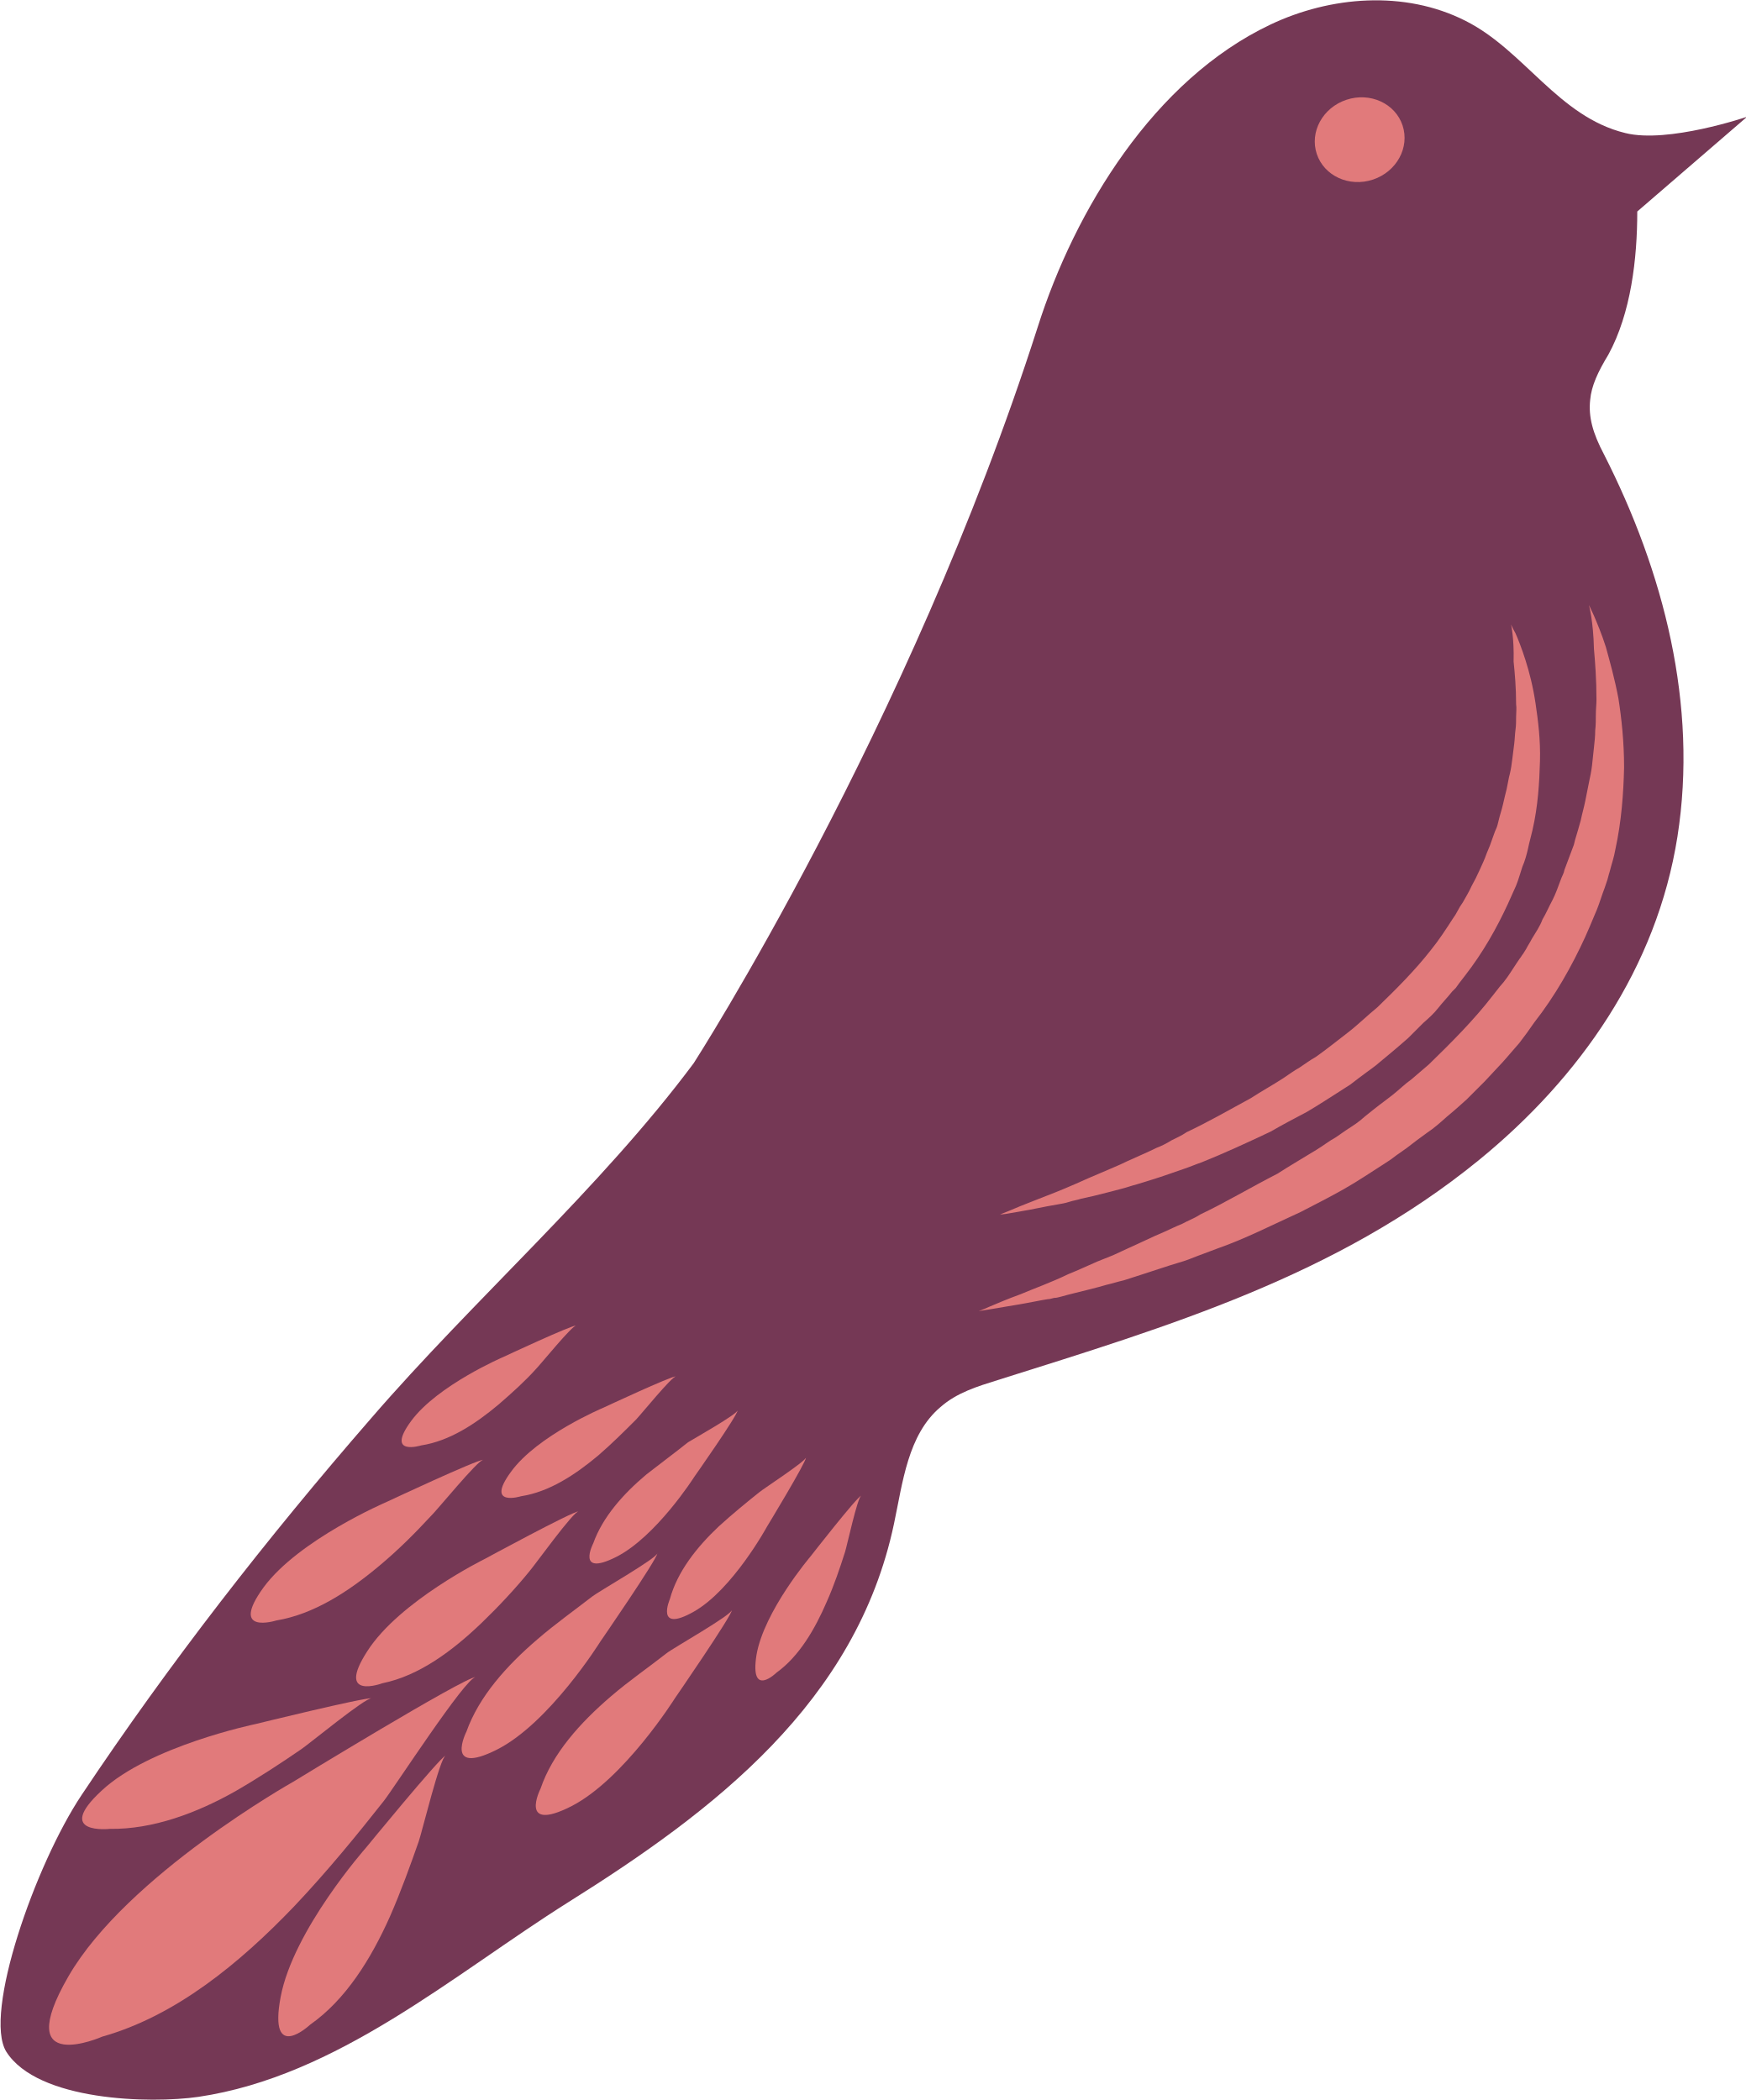
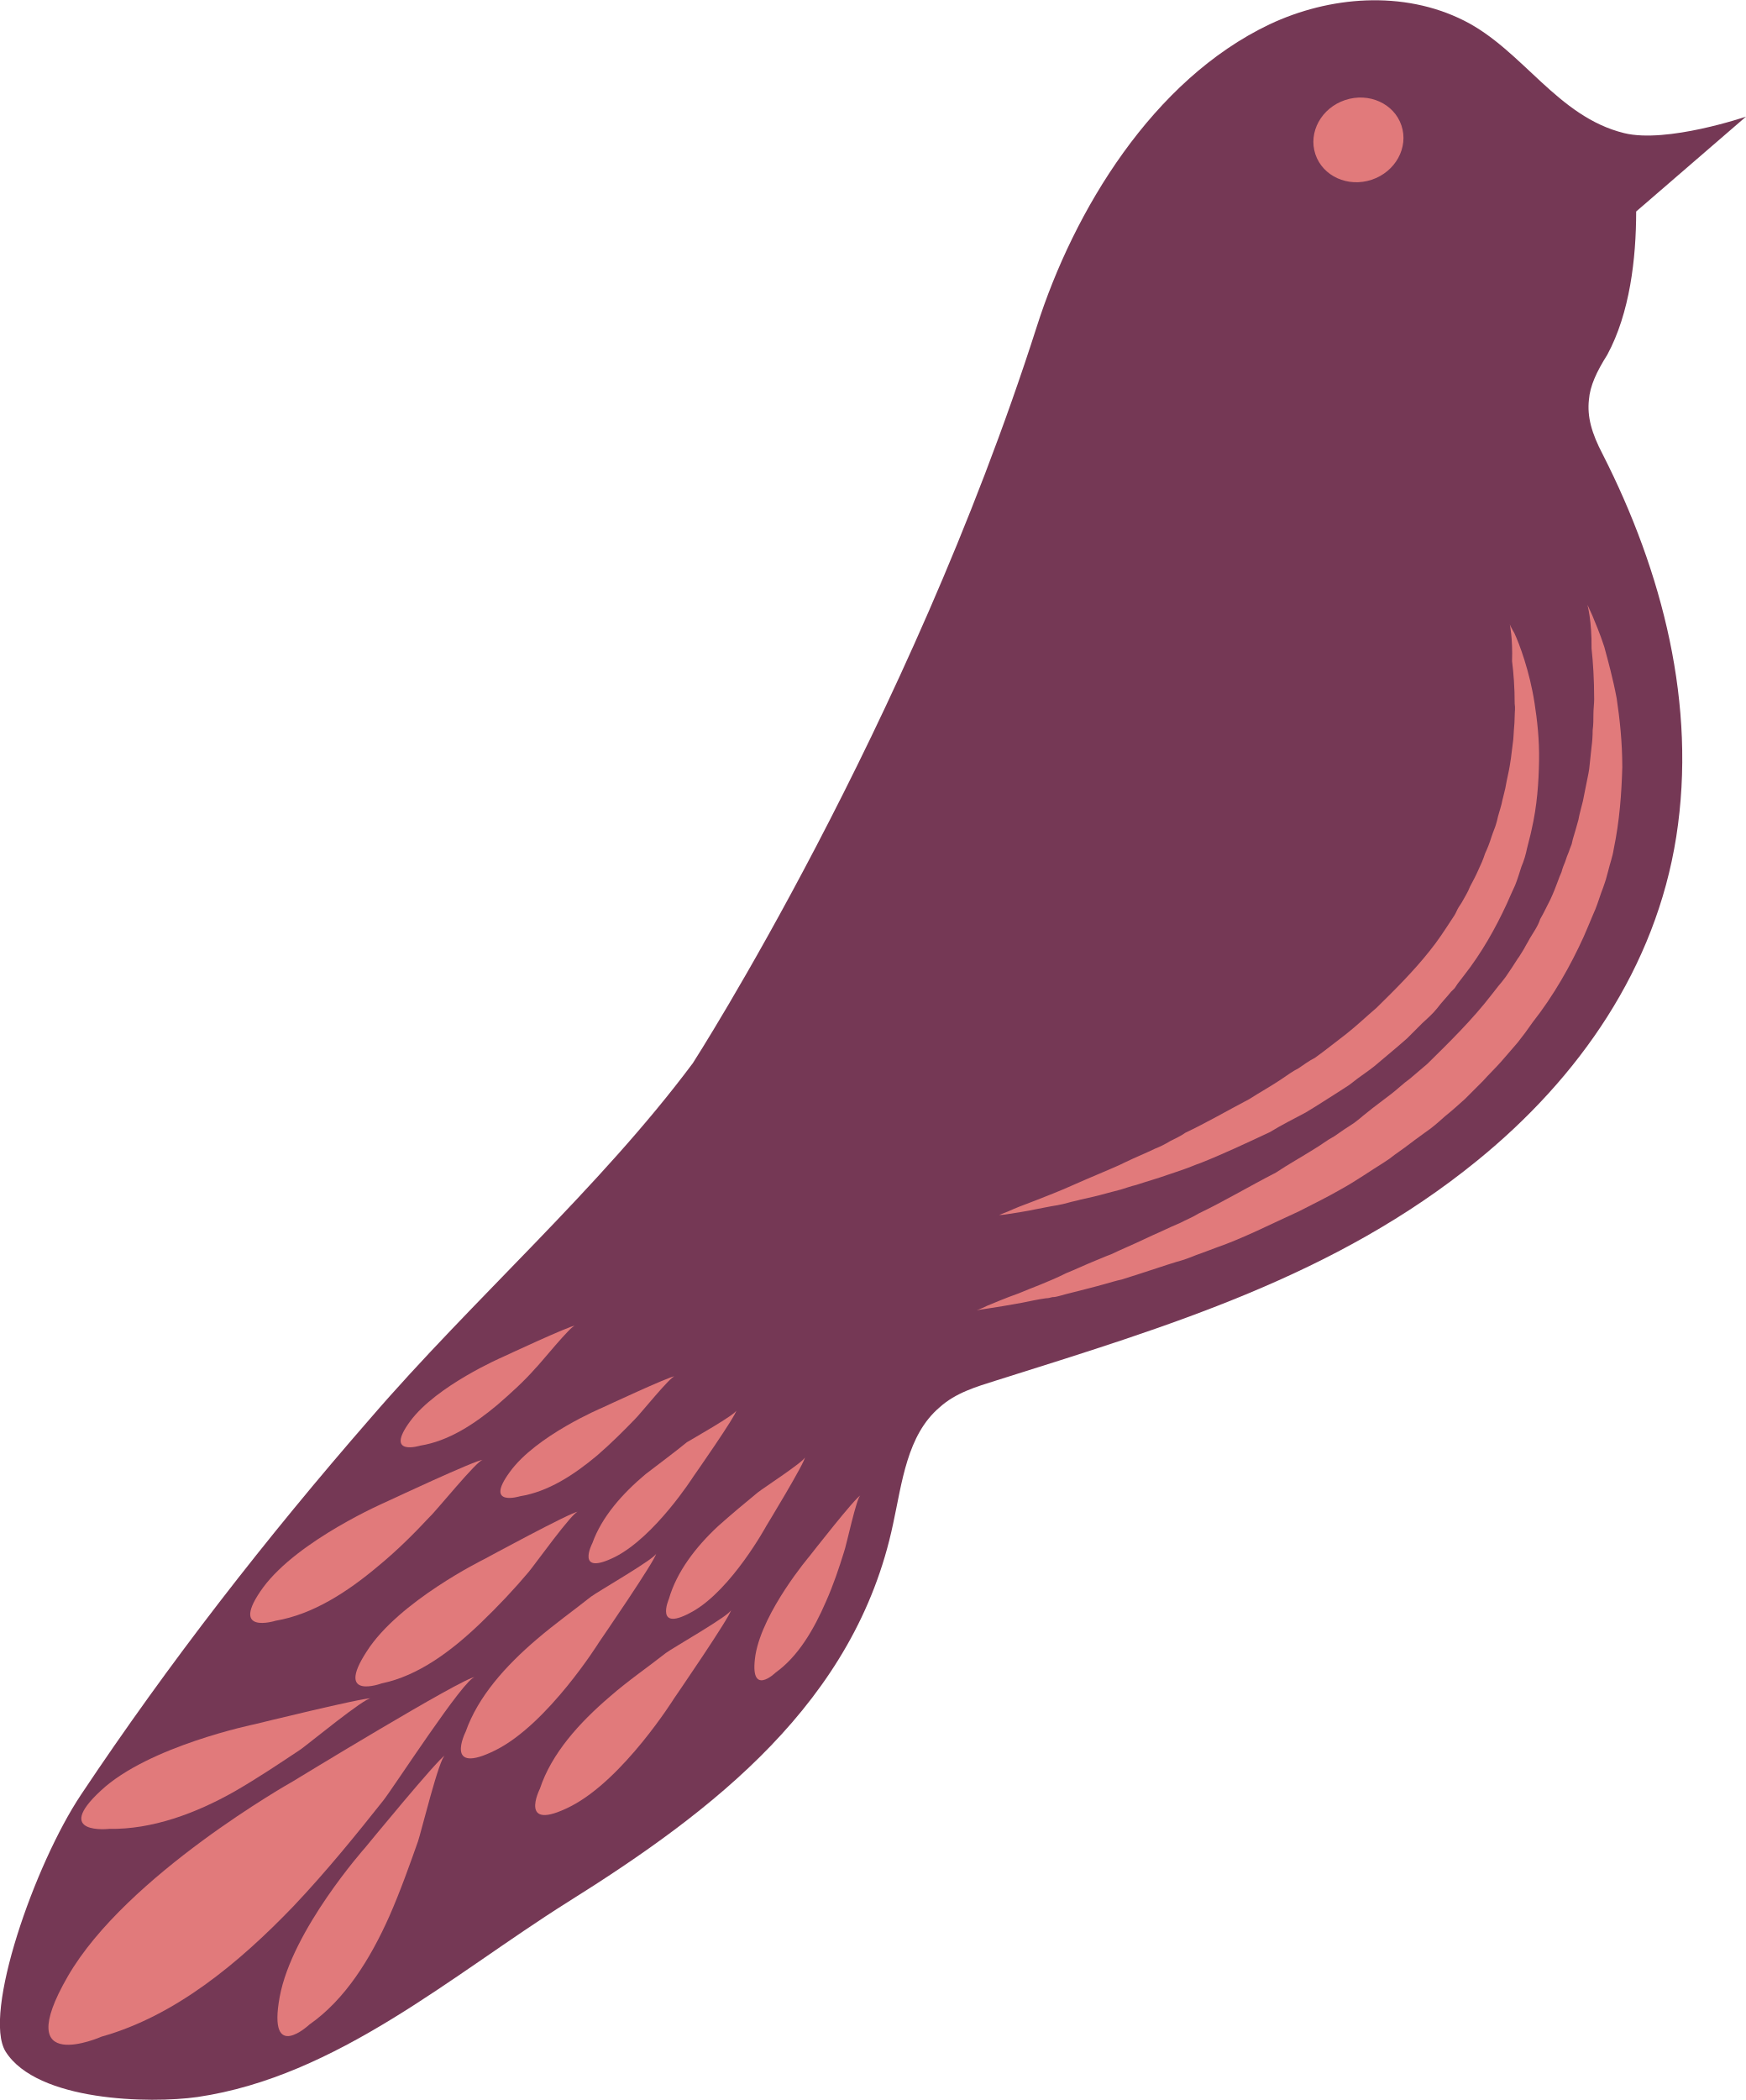
- <svg xmlns="http://www.w3.org/2000/svg" version="1.1" id="Layer_1" x="0px" y="0px" viewBox="255 111.5 278.1 334.6" enable-background="new 255 111.5 278.1 334.6" xml:space="preserve">
-   <path fill="#753855" d="M508.3,175.2c-0.3,2.7,0.4,5.3,2.2,8.7c9.5,18.7,15,39.9,11.7,60.9c-3.3,20.9-15.5,38.4-31.7,51.6  c-22.6,18.4-49.3,26.4-76.6,35c-3.2,1-6.5,2-9.1,4.3c-5.2,4.4-6,12-7.4,18.6c-6,28.4-28.6,45.7-51.9,60.3  c-18.4,11.6-36.7,27.7-58.9,31c-7.6,1.1-25.6,0.7-30.6-7.2c-3.7-6,4.6-29.8,12-40.9c14-21,29.5-40.9,46.1-60  c16.4-19,36.5-36.6,51.4-56.6c0,0,34.3-53.3,54.8-117.3c5.9-18.6,18.5-39.4,37.1-48.2c9.5-4.5,21.3-5.5,31-0.6  c9.4,4.7,14.8,15.3,25.5,17.9c6.8,1.7,19.4-2.6,19.4-2.6l-17.5,15.1c0,7.5-1,16.2-4.6,22.8C509.5,170.8,508.5,173,508.3,175.2z" />
-   <ellipse transform="matrix(0.3165 0.9486 -0.9486 0.3165 449.243 -355.9503)" fill="#E17A7B" cx="471.6" cy="133.8" rx="6.7" ry="7.2" />
+ <svg xmlns="http://www.w3.org/2000/svg" version="1.1" id="Layer_1" x="0px" y="0px" viewBox="190.3 0 465.6 560" enable-background="new 190.3 0 465.6 560" xml:space="preserve">
+   <path fill="#753855" d="M614.1,106.6c-0.5,4.5,0.7,8.9,3.7,14.6c15.9,31.3,25.1,66.8,19.6,101.9c-5.5,35-25.9,64.3-53.1,86.4  c-37.8,30.8-82.5,44.2-128.2,58.6c-5.4,1.7-10.9,3.3-15.2,7.2c-8.7,7.4-10,20.1-12.4,31.1c-10,47.5-47.9,76.5-86.9,100.9  c-30.8,19.4-61.4,46.4-98.6,51.9c-12.7,1.8-42.8,1.2-51.2-12.1c-6.2-10,7.7-49.9,20.1-68.5c23.4-35.1,49.4-68.5,77.2-100.4  c27.4-31.8,61.1-61.3,86-94.7c0,0,57.4-89.2,91.7-196.3c9.9-31.1,31-65.9,62.1-80.7c15.9-7.5,35.6-9.2,51.9-1  c15.7,7.9,24.8,25.6,42.7,30c11.4,2.8,32.5-4.4,32.5-4.4l-29.3,25.3c0,12.6-1.7,27.1-7.7,38.2C616.1,99.2,614.4,102.9,614.1,106.6z" />
+   <ellipse transform="matrix(0.9486 -0.3165 0.3165 0.9486 16.6189 176.8199)" fill="#E17A7B" cx="552.6" cy="37.3" rx="12.1" ry="11.2" />
  <g>
-     <path fill="#E17A7B" d="M508.1,207.9c0,0,0.3,0.6,0.8,1.7c0.5,1.2,1.2,2.8,1.9,5c0.6,2.2,1.4,5,2,8.2c0.5,3.2,0.9,6.9,0.9,11   c-0.1,4.1-0.4,8.5-1.4,13.1c-0.2,1.2-0.6,2.3-0.9,3.5c-0.2,0.6-0.3,1.2-0.5,1.7c-0.2,0.6-0.4,1.2-0.6,1.7c-0.4,1.2-0.8,2.4-1.3,3.5   c-0.5,1.2-1,2.4-1.5,3.5c-2.1,4.6-4.8,9.4-8.1,13.6l-1.2,1.7l-0.6,0.8l-0.6,0.8c-0.9,1-1.7,2-2.7,3.1c-0.9,1-1.9,2-2.8,3l-2.9,2.9   c-1,0.9-2,1.8-3.1,2.7c-1,0.9-2,1.8-3.2,2.6c-1.1,0.8-2.2,1.6-3.2,2.4l-1.7,1.2l-0.8,0.6l-0.9,0.6c-2.2,1.4-4.4,2.9-6.7,4.2   s-4.5,2.4-6.8,3.6c-4.6,2.1-8.9,4.3-13.2,5.8c-1.1,0.4-2.1,0.8-3.2,1.2c-1,0.4-2,0.8-3.1,1.1c-2,0.6-4,1.3-5.9,1.9   c-0.9,0.3-1.9,0.6-2.8,0.9c-0.9,0.2-1.8,0.5-2.7,0.7c-1.7,0.5-3.4,0.9-5,1.3c-0.8,0.2-1.6,0.4-2.3,0.6c-0.4,0.1-0.7,0.2-1.1,0.2   c-0.4,0.1-0.7,0.2-1,0.2c-1.3,0.2-2.6,0.5-3.8,0.7c-2.3,0.4-4.1,0.7-5.3,0.9c-1.3,0.2-1.9,0.3-1.9,0.3s0.6-0.2,1.7-0.7   c1.2-0.5,2.8-1.2,5-2c2.1-0.9,4.7-1.8,7.6-3.2c1.5-0.6,3-1.3,4.6-2c0.8-0.3,1.7-0.7,2.5-1c0.9-0.4,1.7-0.8,2.6-1.2   c1.8-0.8,3.6-1.7,5.5-2.5c0.9-0.4,1.9-0.9,2.9-1.3c0.9-0.5,2-0.9,2.9-1.5c4-1.9,8-4.3,12.3-6.5c2-1.3,4.1-2.5,6.2-3.8   c1-0.6,2-1.4,3.1-2c1-0.7,2-1.4,3.1-2.1l0.8-0.6l0.7-0.6l1.5-1.2c1-0.8,2-1.5,3-2.3s1.9-1.7,2.9-2.4l2.8-2.4   c3.6-3.5,7.2-7.1,10.2-11l1.1-1.4l0.6-0.7l0.6-0.8c0.7-1,1.3-2,2-3c0.2-0.2,0.3-0.5,0.5-0.7l0.5-0.8c0.3-0.6,0.6-1,0.9-1.6   c0.6-1,1.3-2,1.7-3.1c0.6-1,1-2,1.6-3.1c0.5-1,0.9-2.1,1.3-3.2c0.2-0.6,0.5-1,0.6-1.6c0.2-0.6,0.4-1,0.6-1.6c0.2-0.6,0.4-1,0.6-1.6   l0.3-0.8l0.2-0.8c0.3-1,0.6-2,0.9-3.1c0.2-1,0.5-2,0.7-3c0.2-1,0.4-2,0.6-3c0.2-0.9,0.4-1.9,0.5-2.8c0.1-0.9,0.2-1.9,0.3-2.8   c0.1-0.9,0.2-1.8,0.2-2.7c0.1-0.9,0.1-1.7,0.1-2.5c0-0.9,0.1-1.7,0.1-2.4c0-3.2-0.2-5.9-0.4-8.1   C508.8,210.4,508.1,207.9,508.1,207.9z" />
+     <path fill="#E17A7B" d="M613.7,161.3c0,0,0.5,1,1.3,2.8c0.8,2,2,4.7,3.2,8.4c1,3.7,2.3,8.4,3.3,13.7c0.8,5.4,1.5,11.5,1.5,18.4   c-0.2,6.9-0.7,14.2-2.3,21.9c-0.3,2-1,3.8-1.5,5.9c-0.3,1-0.5,2-0.8,2.8c-0.3,1-0.7,2-1,2.8c-0.7,2-1.3,4-2.2,5.9   c-0.8,2-1.7,4-2.5,5.9c-3.5,7.7-8,15.7-13.6,22.8l-2,2.8l-1,1.3l-1,1.3c-1.5,1.7-2.8,3.3-4.5,5.2c-1.5,1.7-3.2,3.3-4.7,5l-4.9,4.9   c-1.7,1.5-3.3,3-5.2,4.5c-1.7,1.5-3.3,3-5.4,4.4c-1.8,1.3-3.7,2.7-5.4,4l-2.8,2l-1.3,1l-1.5,1c-3.7,2.3-7.4,4.9-11.2,7   c-3.8,2.2-7.5,4-11.4,6c-7.7,3.5-14.9,7.2-22.1,9.7c-1.8,0.7-3.5,1.3-5.4,2c-1.7,0.7-3.3,1.3-5.2,1.8c-3.3,1-6.7,2.2-9.9,3.2   c-1.5,0.5-3.2,1-4.7,1.5c-1.5,0.3-3,0.8-4.5,1.2c-2.8,0.8-5.7,1.5-8.4,2.2c-1.3,0.3-2.7,0.7-3.8,1c-0.7,0.2-1.2,0.3-1.8,0.3   c-0.7,0.2-1.2,0.3-1.7,0.3c-2.2,0.3-4.4,0.8-6.4,1.2c-3.8,0.7-6.9,1.2-8.9,1.5c-2.2,0.3-3.2,0.5-3.2,0.5s1-0.3,2.8-1.2   c2-0.8,4.7-2,8.4-3.3c3.5-1.5,7.9-3,12.7-5.4c2.5-1,5-2.2,7.7-3.3c1.3-0.5,2.8-1.2,4.2-1.7c1.5-0.7,2.8-1.3,4.4-2   c3-1.3,6-2.8,9.2-4.2c1.5-0.7,3.2-1.5,4.9-2.2c1.5-0.8,3.3-1.5,4.9-2.5c6.7-3.2,13.4-7.2,20.6-10.9c3.3-2.2,6.9-4.2,10.4-6.4   c1.7-1,3.3-2.3,5.2-3.3c1.7-1.2,3.3-2.3,5.2-3.5l1.3-1l1.2-1l2.5-2c1.7-1.3,3.3-2.5,5-3.8c1.7-1.3,3.2-2.8,4.9-4l4.7-4   c6-5.9,12.1-11.9,17.1-18.4l1.8-2.3l1-1.2l1-1.3c1.2-1.7,2.2-3.3,3.3-5c0.3-0.3,0.5-0.8,0.8-1.2l0.8-1.3c0.5-1,1-1.7,1.5-2.7   c1-1.7,2.2-3.3,2.8-5.2c1-1.7,1.7-3.3,2.7-5.2c0.8-1.7,1.5-3.5,2.2-5.4c0.3-1,0.8-1.7,1-2.7c0.3-1,0.7-1.7,1-2.7   c0.3-1,0.7-1.7,1-2.7l0.5-1.3l0.3-1.3c0.5-1.7,1-3.3,1.5-5.2c0.3-1.7,0.8-3.3,1.2-5c0.3-1.7,0.7-3.3,1-5c0.3-1.5,0.7-3.2,0.8-4.7   c0.2-1.5,0.3-3.2,0.5-4.7c0.2-1.5,0.3-3,0.3-4.5c0.2-1.5,0.2-2.8,0.2-4.2c0-1.5,0.2-2.8,0.2-4c0-5.4-0.3-9.9-0.7-13.6   C614.9,165.5,613.7,161.3,613.7,161.3z" />
  </g>
  <g>
-     <path fill="#E17A7B" d="M495.7,211c0,0,0.2,0.5,0.7,1.4c0.4,0.9,1,2.4,1.6,4.3c0.6,1.9,1.2,4.2,1.6,6.9c0.4,2.7,0.8,5.8,0.7,9.2   c-0.1,3.4-0.3,7.1-1.2,11c-0.2,0.9-0.5,1.9-0.7,2.9c-0.2,0.9-0.5,2-0.9,2.9c-0.3,0.9-0.6,2-1,3c-0.4,0.9-0.9,2-1.3,2.9   c-1.8,3.9-4,7.8-6.8,11.4l-1,1.3l-0.5,0.7l-0.6,0.6c-0.7,0.9-1.5,1.7-2.2,2.6c-0.7,0.9-1.6,1.7-2.4,2.4l-2.4,2.4   c-1.7,1.5-3.5,3-5.2,4.4c-0.9,0.7-1.8,1.3-2.7,2l-1.3,1c-0.5,0.3-0.9,0.6-1.4,0.9c-1.9,1.2-3.7,2.4-5.6,3.5c-1.9,1-3.8,2-5.7,3.1   c-3.8,1.8-7.5,3.5-11,4.9c-0.9,0.3-1.8,0.7-2.7,1c-0.9,0.3-1.7,0.6-2.6,0.9c-1.7,0.6-3.4,1.1-5,1.6c-0.8,0.2-1.6,0.5-2.4,0.7   c-0.8,0.2-1.5,0.4-2.3,0.6c-1.5,0.4-2.8,0.7-4.2,1c-0.6,0.2-1.3,0.3-1.9,0.5c-0.6,0.2-1.2,0.3-1.8,0.4c-1.2,0.2-2.2,0.4-3.2,0.6   c-1.9,0.4-3.4,0.6-4.4,0.8c-1,0.2-1.6,0.2-1.6,0.2s0.5-0.2,1.5-0.6c0.9-0.4,2.4-1,4.2-1.7c1.8-0.7,3.9-1.5,6.4-2.6   c1.3-0.6,2.5-1.1,3.9-1.7c0.7-0.3,1.4-0.6,2.1-0.9s1.4-0.6,2.2-1c1.5-0.7,3-1.3,4.6-2.1c0.8-0.3,1.6-0.7,2.4-1.2   c0.8-0.4,1.7-0.8,2.4-1.3c3.4-1.6,6.7-3.5,10.2-5.4c1.7-1.1,3.5-2.1,5.2-3.2c0.9-0.6,1.7-1.2,2.6-1.7c0.9-0.6,1.7-1.2,2.6-1.7   c1.7-1.2,3.3-2.5,5-3.8c1.7-1.3,3.2-2.8,4.8-4.1c3-2.9,6-5.9,8.5-9.1c1.3-1.6,2.4-3.3,3.5-5c0.3-0.4,0.6-0.9,0.8-1.3   c0.2-0.4,0.5-0.9,0.8-1.3c0.5-0.9,1-1.7,1.4-2.6c0.5-0.9,0.9-1.7,1.3-2.6c0.4-0.9,0.8-1.7,1.1-2.6c0.4-0.9,0.7-1.7,1-2.6   c0.2-0.5,0.3-0.9,0.5-1.3s0.3-0.9,0.4-1.3c0.2-0.9,0.5-1.7,0.7-2.6s0.4-1.7,0.6-2.5c0.2-0.9,0.3-1.7,0.5-2.4   c0.2-0.8,0.3-1.6,0.4-2.4c0.1-0.8,0.2-1.6,0.3-2.4c0.1-0.8,0.1-1.5,0.2-2.2s0.1-1.4,0.1-2.1c0-0.7,0.1-1.3,0-2   c0-2.6-0.2-4.9-0.4-6.8C496.2,213.2,495.7,211,495.7,211z" />
+     <path fill="#E17A7B" d="M593,166.5c0,0,0.3,0.8,1.2,2.3c0.7,1.5,1.7,4,2.7,7.2c1,3.2,2,7,2.7,11.5c0.7,4.5,1.3,9.7,1.2,15.4   s-0.5,11.9-2,18.4c-0.3,1.5-0.8,3.2-1.2,4.9c-0.3,1.5-0.8,3.3-1.5,4.9c-0.5,1.5-1,3.3-1.7,5c-0.7,1.5-1.5,3.3-2.2,4.9   c-3,6.5-6.7,13.1-11.4,19.1l-1.7,2.2l-0.8,1.2l-1,1c-1.2,1.5-2.5,2.8-3.7,4.4c-1.2,1.5-2.7,2.8-4,4l-4,4c-2.8,2.5-5.9,5-8.7,7.4   c-1.5,1.2-3,2.2-4.5,3.3l-2.2,1.7c-0.8,0.5-1.5,1-2.3,1.5c-3.2,2-6.2,4-9.4,5.9c-3.2,1.7-6.4,3.3-9.5,5.2c-6.4,3-12.6,5.9-18.4,8.2   c-1.5,0.5-3,1.2-4.5,1.7c-1.5,0.5-2.8,1-4.4,1.5c-2.8,1-5.7,1.8-8.4,2.7c-1.3,0.3-2.7,0.8-4,1.2c-1.3,0.3-2.5,0.7-3.8,1   c-2.5,0.7-4.7,1.2-7,1.7c-1,0.3-2.2,0.5-3.2,0.8c-1,0.3-2,0.5-3,0.7c-2,0.3-3.7,0.7-5.4,1c-3.2,0.7-5.7,1-7.4,1.3   c-1.7,0.3-2.7,0.3-2.7,0.3s0.8-0.3,2.5-1c1.5-0.7,4-1.7,7-2.8c3-1.2,6.5-2.5,10.7-4.4c2.2-1,4.2-1.8,6.5-2.8c1.2-0.5,2.3-1,3.5-1.5   s2.3-1,3.7-1.7c2.5-1.2,5-2.2,7.7-3.5c1.3-0.5,2.7-1.2,4-2c1.3-0.7,2.8-1.3,4-2.2c5.7-2.7,11.2-5.9,17.1-9c2.8-1.8,5.9-3.5,8.7-5.4   c1.5-1,2.8-2,4.4-2.8c1.5-1,2.8-2,4.4-2.8c2.8-2,5.5-4.2,8.4-6.4c2.8-2.2,5.4-4.7,8-6.9c5-4.9,10-9.9,14.2-15.2   c2.2-2.7,4-5.5,5.9-8.4c0.5-0.7,1-1.5,1.3-2.2c0.3-0.7,0.8-1.5,1.3-2.2c0.8-1.5,1.7-2.8,2.3-4.4c0.8-1.5,1.5-2.8,2.2-4.4   c0.7-1.5,1.3-2.8,1.8-4.4c0.7-1.5,1.2-2.8,1.7-4.4c0.3-0.8,0.5-1.5,0.8-2.2c0.3-0.7,0.5-1.5,0.7-2.2c0.3-1.5,0.8-2.8,1.2-4.4   c0.3-1.5,0.7-2.8,1-4.2c0.3-1.5,0.5-2.8,0.8-4c0.3-1.3,0.5-2.7,0.7-4c0.2-1.3,0.3-2.7,0.5-4c0.2-1.3,0.2-2.5,0.3-3.7   s0.2-2.3,0.2-3.5c0-1.2,0.2-2.2,0-3.3c0-4.4-0.3-8.2-0.7-11.4C593.8,170.2,593,166.5,593,166.5z" />
  </g>
-   <path fill="#E17A7B" d="M301.9,415.2c-8.7,9.1-18.9,17.5-30.6,20.8c0,0-14.7,6.5-5.4-9.6s35.8-31,35.8-31s27.3-16.7,29.1-16.7  c-1.6,0-13.1,17.8-14.7,19.8C312,403.7,307.2,409.6,301.9,415.2z" />
-   <path fill="#E17A7B" d="M292.5,396.9c-6.2,3.5-13.2,6.1-20,6c0,0-9,1-1.3-6.1c7.6-7.1,24.5-10.6,24.5-10.6s17.5-4.3,18.5-4.1  c-0.9-0.2-10,7.3-11.2,8.1C299.8,392.4,296.3,394.7,292.5,396.9z" />
-   <path fill="#E17A7B" d="M317.1,416.9c-3,6.7-7,13.2-12.7,17.2c0,0-6.7,6.3-4.7-4.4c2-10.7,13.6-23.8,13.6-23.8s11.7-14.3,12.7-14.7  c-0.9,0.3-3.8,12.3-4.3,13.7C320.4,408.6,318.9,412.8,317.1,416.9z" />
-   <path fill="#E17A7B" d="M315.4,361c-4.9,4.1-10.4,7.7-16.4,8.7c0,0-7.6,2.4-2-5.3c5.6-7.6,19.6-13.6,19.6-13.6s14.5-6.8,15.4-6.7  c-0.8-0.1-7.6,8.3-8.5,9.1C321.1,355.8,318.4,358.5,315.4,361z" />
-   <path fill="#E17A7B" d="M334.4,335.3c-3.7,3.1-7.8,5.8-12.3,6.5c0,0-5.8,1.8-1.6-3.9s14.7-10.2,14.7-10.2s10.9-5.1,11.6-5  c-0.6-0.1-5.7,6.2-6.4,6.9C338.7,331.5,336.6,333.4,334.4,335.3z" />
-   <path fill="#E17A7B" d="M386.7,366.7c-1.9,4.4-4.4,8.7-8,11.3c0,0-4.3,4.2-3.2-2.8c1.2-7,8.6-15.7,8.6-15.7s7.4-9.5,8.1-9.7  c-0.6,0.2-2.3,8.1-2.6,9C388.8,361.3,387.9,364,386.7,366.7z" />
-   <path fill="#E17A7B" d="M350.3,343.4c-3.7,3.1-7.8,5.8-12.3,6.5c0,0-5.8,1.8-1.6-3.9c4.2-5.8,14.7-10.2,14.7-10.2s10.9-5.1,11.6-5  c-0.6-0.1-5.7,6.2-6.4,6.9C354.6,339.4,352.5,341.5,350.3,343.4z" />
-   <path fill="#E17A7B" d="M369.5,354.7c-3.5,3.3-6.6,7.2-7.8,11.6c0,0-2.4,5.5,3.8,2s11.7-13.6,11.7-13.6s6.2-10.2,6.2-11  c0,0.6-6.8,5-7.5,5.6C373.9,350.9,371.7,352.7,369.5,354.7z" />
-   <path fill="#E17A7B" d="M358,346.4c-3.7,3.1-7,6.8-8.5,11c0,0-2.8,5.4,3.6,2.2c6.4-3.2,12.5-12.8,12.5-12.8s6.9-9.8,6.9-10.6  c0,0.6-7.1,4.6-7.9,5.1C362.6,342.9,360.3,344.6,358,346.4z" />
-   <path fill="#E17A7B" d="M331.7,370.1c-4.6,4.4-9.9,8.4-15.8,9.6c0,0-7.5,2.8-2.4-5.1c5.1-8,18.7-14.7,18.7-14.7s14-7.6,15-7.6  c-0.8-0.1-7.1,8.7-7.9,9.6C337.1,364.6,334.5,367.4,331.7,370.1z" />
-   <path fill="#E17A7B" d="M352.3,381.8c-4.9,4.2-9.3,9.1-11.2,14.7c0,0-3.6,7.1,4.9,2.8c8.4-4.3,16.5-17.2,16.5-17.2  s9.1-13.2,9.1-14.1c0,0.8-9.4,6.1-10.4,6.9C358.4,377.1,355.2,379.3,352.3,381.8z" />
-   <path fill="#E17A7B" d="M340.6,372.7c-4.9,4.2-9.3,9.1-11.3,14.7c0,0-3.6,7.1,4.8,2.9c8.4-4.2,16.5-17.2,16.5-17.2  s9.1-13.2,9.1-14.1c-0.1,0.8-9.4,6.1-10.4,6.9C346.6,368,343.5,370.2,340.6,372.7z" />
+   <path fill="#E17A7B" d="M268.6,508.3c-14.6,15.2-31.6,29.3-51.2,34.8c0,0-24.6,10.9-9-16.1s59.9-51.9,59.9-51.9s45.7-27.9,48.7-27.9  c-2.7,0-21.9,29.8-24.6,33.1C285.5,489,277.5,498.9,268.6,508.3z" />
+   <path fill="#E17A7B" d="M252.9,477.7c-10.4,5.9-22.1,10.2-33.5,10c0,0-15.1,1.7-2.2-10.2c12.7-11.9,41-17.7,41-17.7s29.3-7.2,31-6.9  c-1.5-0.3-16.7,12.2-18.7,13.6C265.1,470.1,259.3,474,252.9,477.7z" />
+   <path fill="#E17A7B" d="M294.1,511.1c-5,11.2-11.7,22.1-21.3,28.8c0,0-11.2,10.5-7.9-7.4c3.3-17.9,22.8-39.8,22.8-39.8  s19.6-23.9,21.3-24.6c-1.5,0.5-6.4,20.6-7.2,22.9C299.6,497.2,297.1,504.3,294.1,511.1z" />
+   <path fill="#E17A7B" d="M291.2,417.6c-8.2,6.9-17.4,12.9-27.4,14.6c0,0-12.7,4-3.3-8.9c9.4-12.7,32.8-22.8,32.8-22.8  s24.3-11.4,25.8-11.2c-1.3-0.2-12.7,13.9-14.2,15.2C300.8,408.9,296.3,413.4,291.2,417.6z" />
+   <path fill="#E17A7B" d="M323,374.6c-6.2,5.2-13.1,9.7-20.6,10.9c0,0-9.7,3-2.7-6.5c7-9.5,24.6-17.1,24.6-17.1s18.2-8.5,19.4-8.4  c-1-0.2-9.5,10.4-10.7,11.5C330.2,368.2,326.7,371.4,323,374.6z" />
+   <path fill="#E17A7B" d="M410.6,427.1c-3.2,7.4-7.4,14.6-13.4,18.9c0,0-7.2,7-5.4-4.7c2-11.7,14.4-26.3,14.4-26.3  s12.4-15.9,13.6-16.2c-1,0.3-3.8,13.6-4.4,15.1C414.1,418.1,412.6,422.6,410.6,427.1z" />
+   <path fill="#E17A7B" d="M349.6,388.1c-6.2,5.2-13.1,9.7-20.6,10.9c0,0-9.7,3-2.7-6.5c7-9.7,24.6-17.1,24.6-17.1s18.2-8.5,19.4-8.4  c-1-0.2-9.5,10.4-10.7,11.5C356.8,381.4,353.3,384.9,349.6,388.1z" />
+   <path fill="#E17A7B" d="M381.8,407c-5.9,5.5-11,12.1-13.1,19.4c0,0-4,9.2,6.4,3.3c10.4-5.9,19.6-22.8,19.6-22.8S405,390,405,388.6  c0,1-11.4,8.4-12.6,9.4C389.1,400.7,385.5,403.7,381.8,407z" />
+   <path fill="#E17A7B" d="M362.5,393.1c-6.2,5.2-11.7,11.4-14.2,18.4c0,0-4.7,9,6,3.7c10.7-5.4,20.9-21.4,20.9-21.4  s11.5-16.4,11.5-17.7c0,1-11.9,7.7-13.2,8.5C370.2,387.3,366.4,390.1,362.5,393.1z" />
+   <path fill="#E17A7B" d="M318.5,432.8c-7.7,7.4-16.6,14.1-26.4,16.1c0,0-12.6,4.7-4-8.5c8.5-13.4,31.3-24.6,31.3-24.6  s23.4-12.7,25.1-12.7c-1.3-0.2-11.9,14.6-13.2,16.1C327.6,423.6,323.2,428.3,318.5,432.8z" />
+   <path fill="#E17A7B" d="M353,452.4c-8.2,7-15.6,15.2-18.7,24.6c0,0-6,11.9,8.2,4.7c14.1-7.2,27.6-28.8,27.6-28.8  s15.2-22.1,15.2-23.6c0,1.3-15.7,10.2-17.4,11.5C363.2,444.5,357.8,448.2,353,452.4z" />
+   <path fill="#E17A7B" d="M333.4,437.2c-8.2,7-15.6,15.2-18.9,24.6c0,0-6,11.9,8,4.9s27.6-28.8,27.6-28.8s15.2-22.1,15.2-23.6  c-0.2,1.3-15.7,10.2-17.4,11.5C343.5,429.3,338.3,433,333.4,437.2z" />
</svg>
